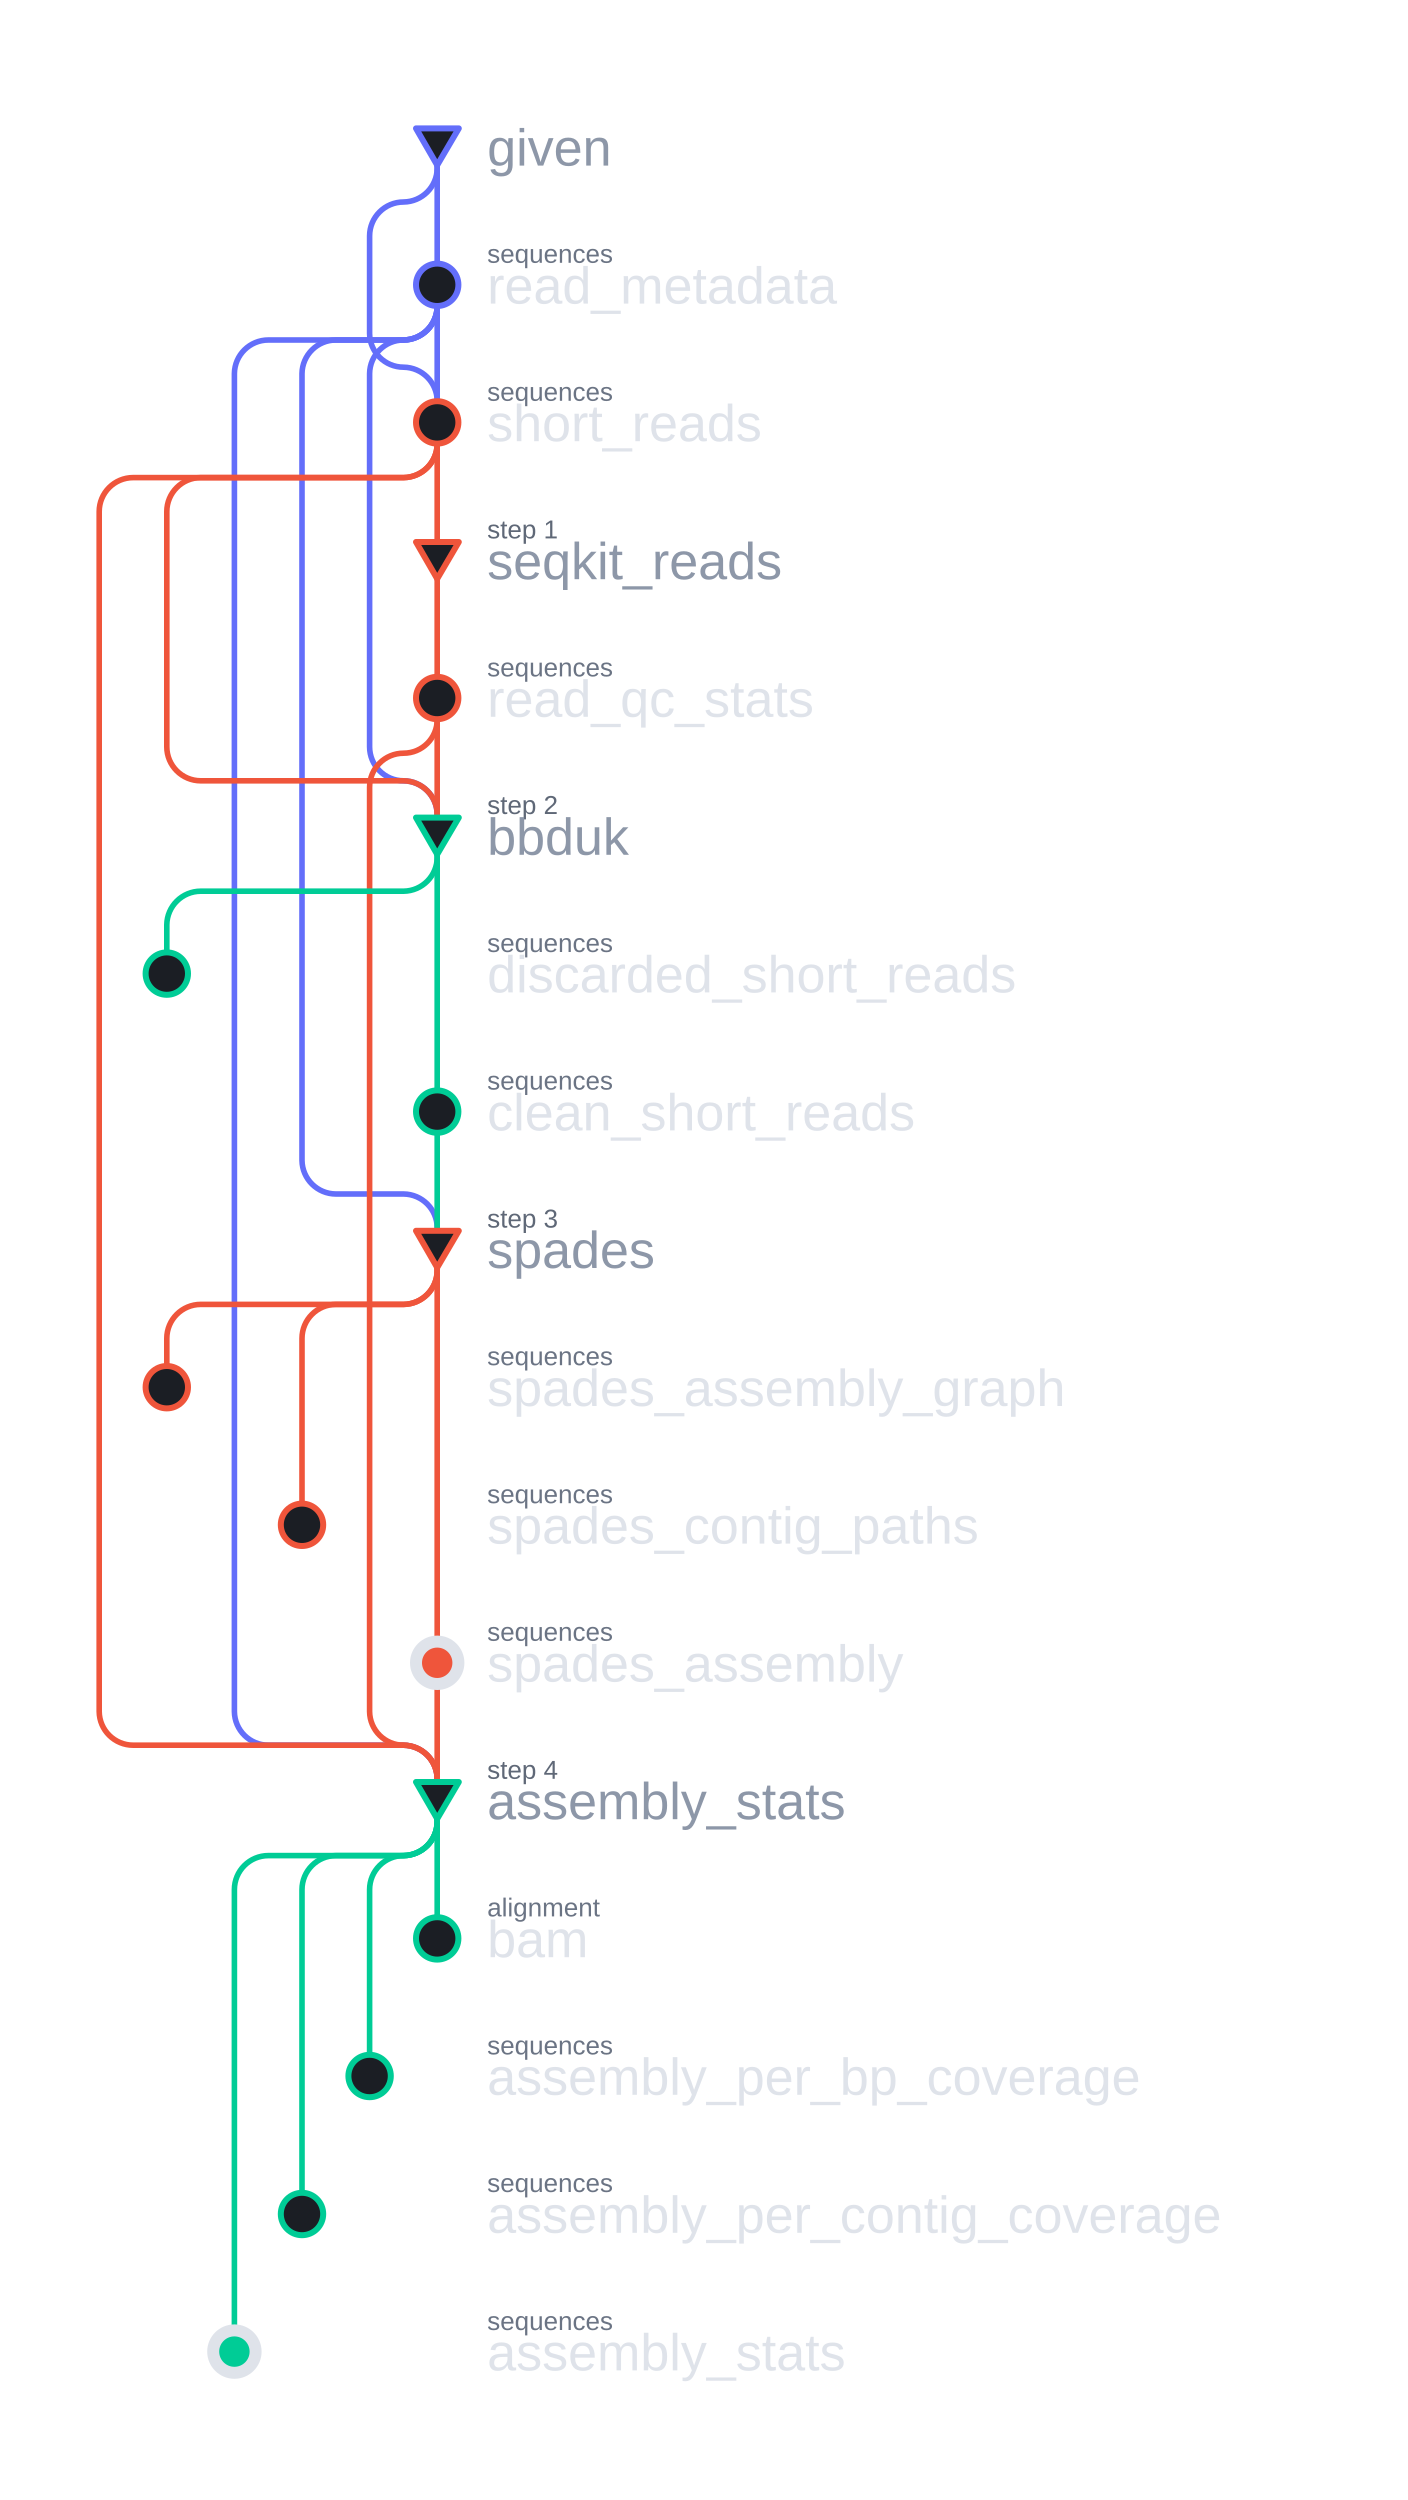
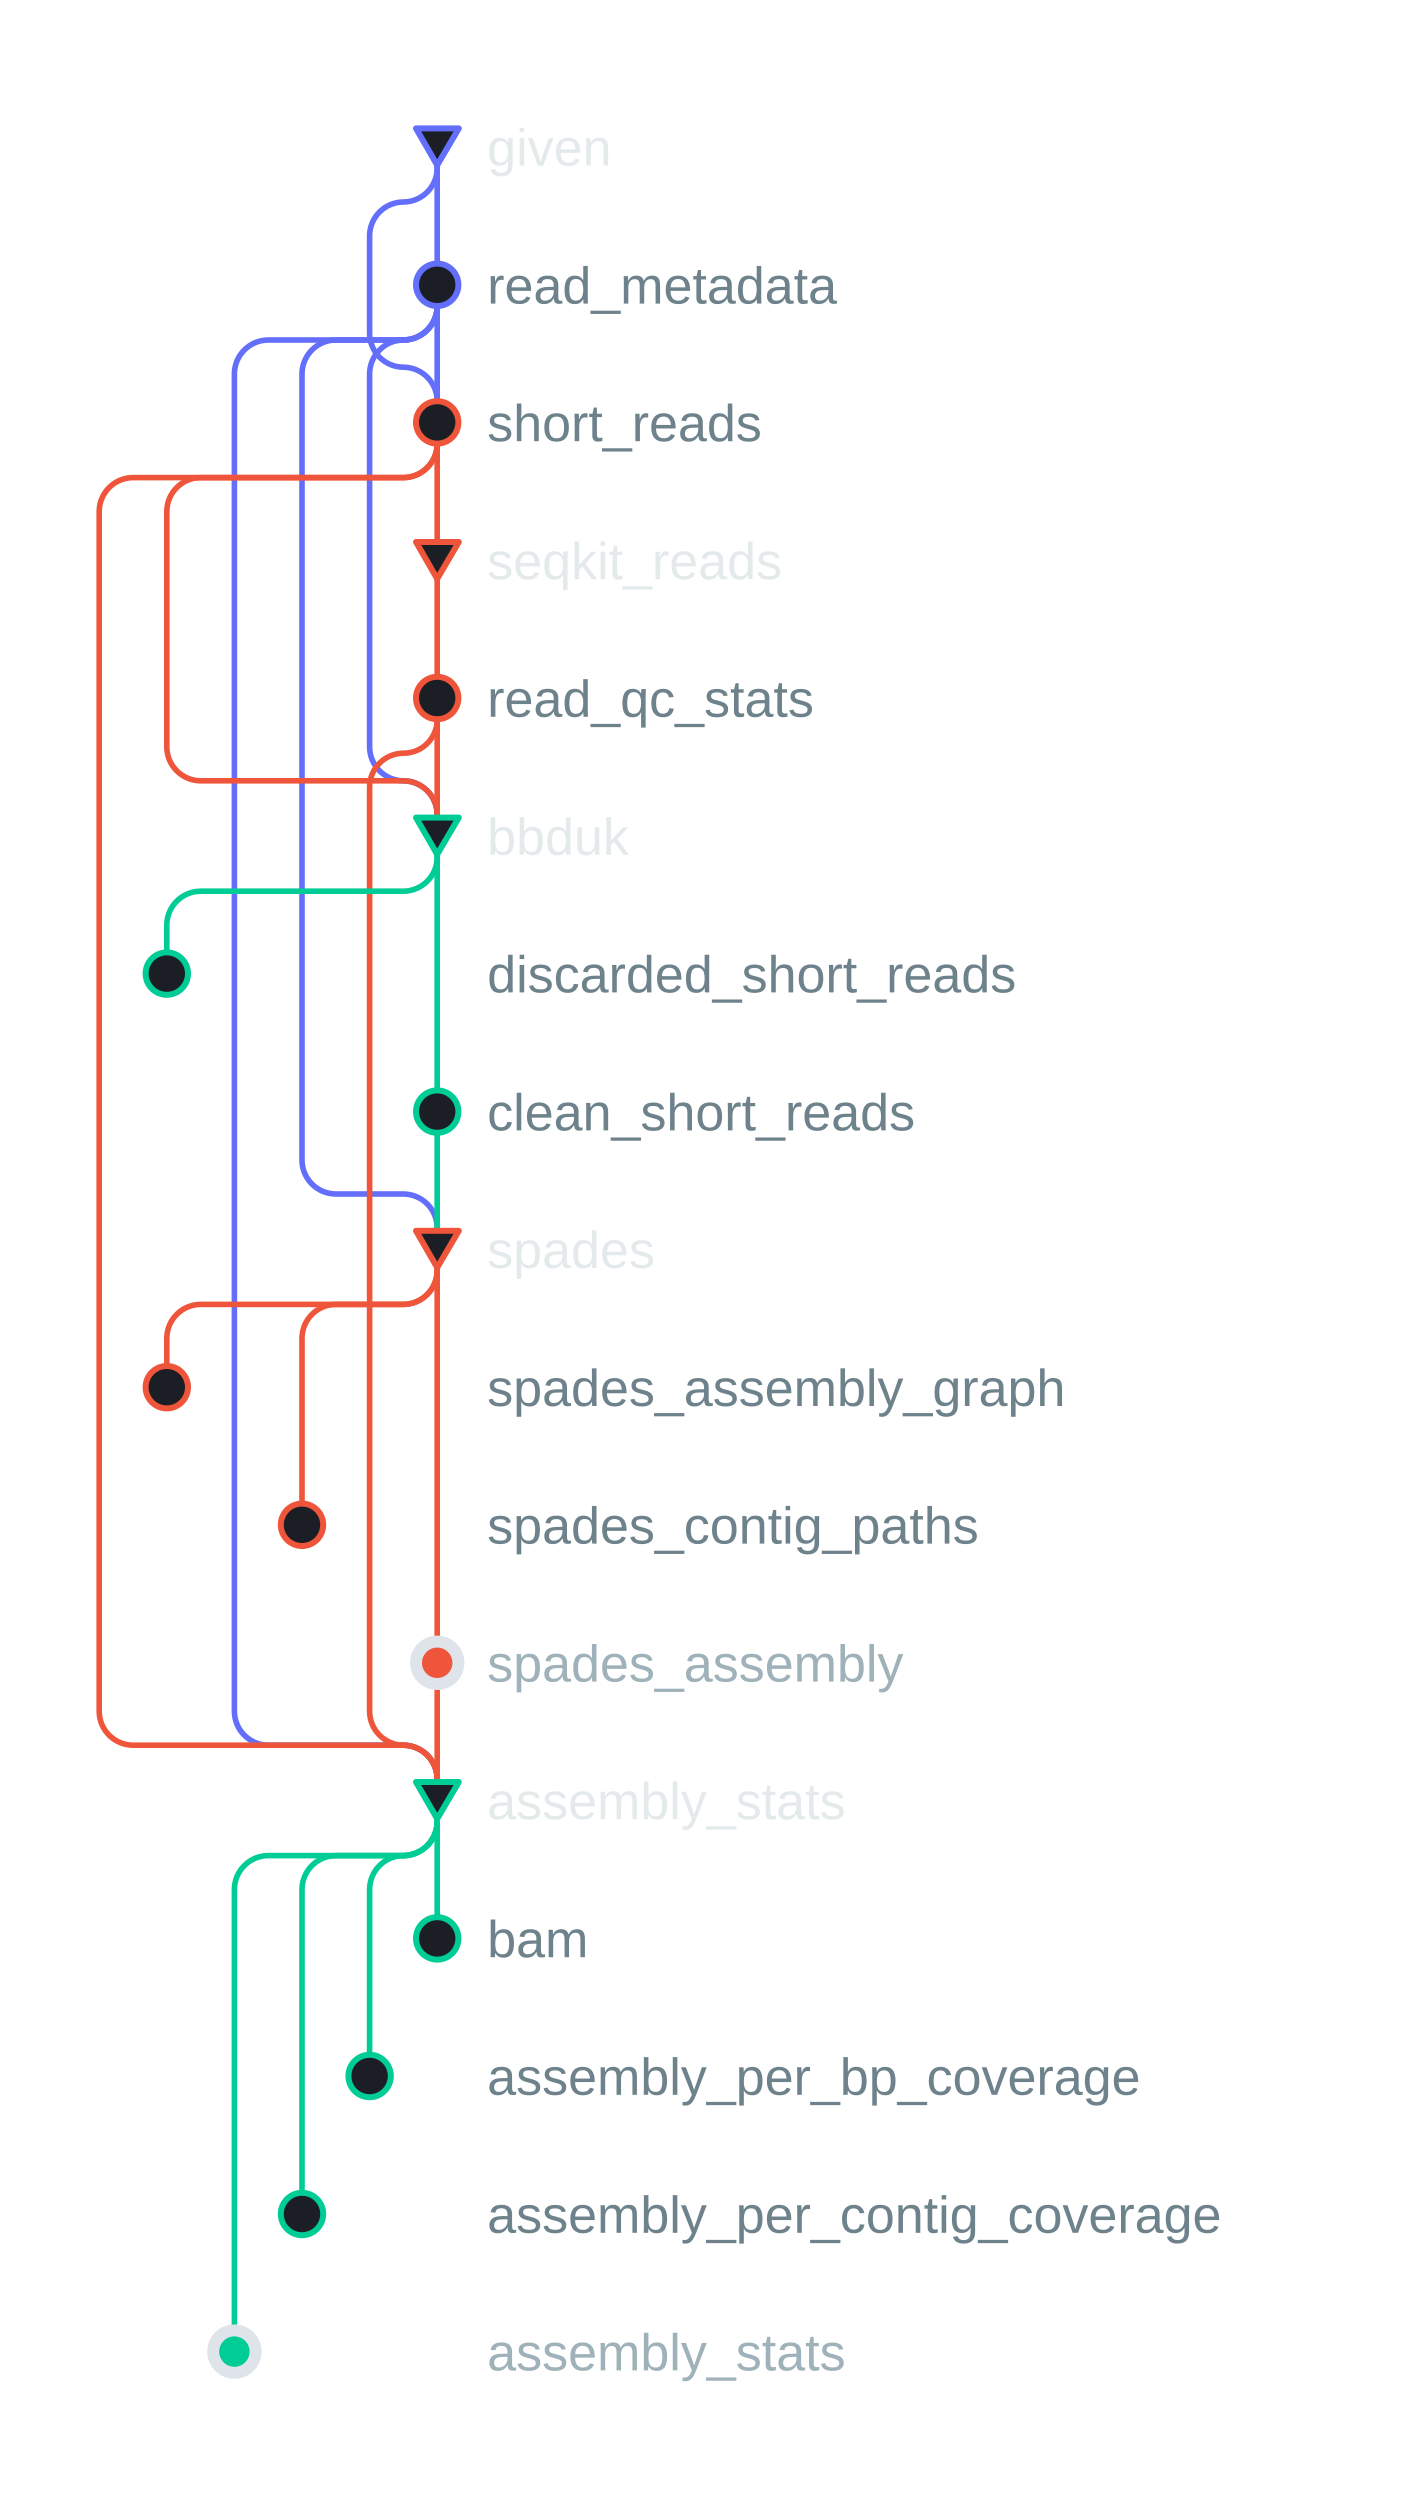
<svg xmlns="http://www.w3.org/2000/svg" width="352" height="625" viewBox="0 0 352 625">
  <g fill="none" stroke="#8D97A8" stroke-width="1.4" stroke-linejoin="round" stroke-linecap="round">
    <path d="M 109.3,41.3 L 109.3,65.8" stroke="#636EFA" />
    <path d="M 109.3,41.3 L 109.3,42.1 A 8.5,8.5 0 0 1 100.9,50.5 A 8.5,8.5 0 0 0 92.4,59.0 L 92.4,83.4 A 8.5,8.5 0 0 0 100.9,91.8 A 8.5,8.5 0 0 1 109.3,100.3 L 109.3,100.3" stroke="#636EFA" />
    <path d="M 109.3,76.5 L 109.3,100.3" stroke="#636EFA" />
    <path d="M 109.3,76.5 A 8.5,8.5 0 0 1 100.9,85.0 A 8.5,8.5 0 0 0 92.4,93.4 L 92.4,186.7 A 8.5,8.5 0 0 0 100.9,195.2 A 8.5,8.5 0 0 1 109.3,203.6 L 109.3,204.4" stroke="#636EFA" />
    <path d="M 109.3,76.5 A 8.5,8.5 0 0 1 100.9,85.0 L 84.0,85.0 A 8.5,8.5 0 0 0 75.5,93.4 L 75.5,290.1 A 8.5,8.5 0 0 0 84.0,298.5 L 100.9,298.5 A 8.5,8.5 0 0 1 109.3,307.0 L 109.3,307.7" stroke="#636EFA" />
    <path d="M 109.3,76.5 A 8.5,8.5 0 0 1 100.9,85.0 L 67.1,85.0 A 8.5,8.5 0 0 0 58.6,93.4 L 58.6,427.9 A 8.5,8.5 0 0 0 67.1,436.3 L 100.9,436.3 A 8.5,8.5 0 0 1 109.3,444.8 L 109.3,445.5" stroke="#636EFA" />
    <path d="M 109.3,111.0 L 109.3,135.5" stroke="#EF553B" />
    <path d="M 109.3,111.0 A 8.5,8.5 0 0 1 100.9,119.4 L 50.2,119.4 A 8.5,8.5 0 0 0 41.7,127.9 L 41.7,186.7 A 8.5,8.5 0 0 0 50.2,195.2 L 100.9,195.2 A 8.5,8.5 0 0 1 109.3,203.6 L 109.3,204.4" stroke="#EF553B" />
    <path d="M 109.3,111.0 A 8.5,8.5 0 0 1 100.9,119.4 L 33.3,119.4 A 8.5,8.5 0 0 0 24.8,127.9 L 24.8,427.9 A 8.5,8.5 0 0 0 33.3,436.3 L 100.9,436.3 A 8.5,8.5 0 0 1 109.3,444.8 L 109.3,445.5" stroke="#EF553B" />
    <path d="M 109.3,144.7 L 109.3,169.2" stroke="#EF553B" />
    <path d="M 109.3,179.9 L 109.3,204.4" stroke="#EF553B" />
    <path d="M 109.3,179.9 A 8.4,8.4 0 0 1 100.9,188.3 L 100.9,188.3 A 8.5,8.5 0 0 0 92.4,196.8 L 92.4,427.9 A 8.5,8.5 0 0 0 100.9,436.3 A 8.5,8.5 0 0 1 109.3,444.8 L 109.3,445.5" stroke="#EF553B" />
    <path d="M 109.3,213.6 L 109.3,272.5" stroke="#00CC96" />
    <path d="M 109.3,213.6 L 109.3,214.3 A 8.5,8.5 0 0 1 100.9,222.8 L 50.2,222.8 A 8.5,8.5 0 0 0 41.7,231.2 L 41.7,238.1" stroke="#00CC96" />
    <path d="M 109.3,283.2 L 109.3,307.7" stroke="#00CC96" />
    <path d="M 109.3,316.9 L 109.3,410.3" stroke="#EF553B" />
    <path d="M 109.3,316.9 L 109.3,317.7 A 8.5,8.5 0 0 1 100.9,326.1 L 84.0,326.1 A 8.5,8.5 0 0 0 75.5,334.6 L 75.5,375.9" stroke="#EF553B" />
    <path d="M 109.3,316.9 L 109.3,317.7 A 8.5,8.5 0 0 1 100.9,326.1 L 50.2,326.1 A 8.5,8.5 0 0 0 41.7,334.6 L 41.7,341.4" stroke="#EF553B" />
    <path d="M 109.3,421.0 L 109.3,445.5" stroke="#EF553B" />
    <path d="M 109.3,454.7 L 109.3,479.2" stroke="#00CC96" />
    <path d="M 109.3,454.7 L 109.3,455.5 A 8.5,8.5 0 0 1 100.9,463.9 A 8.5,8.5 0 0 0 92.4,472.4 L 92.4,513.7" stroke="#00CC96" />
    <path d="M 109.3,454.7 L 109.3,455.5 A 8.5,8.5 0 0 1 100.9,463.9 L 84.0,463.9 A 8.5,8.5 0 0 0 75.5,472.4 L 75.5,548.1" stroke="#00CC96" />
    <path d="M 109.3,454.7 L 109.3,455.5 A 8.5,8.5 0 0 1 100.9,463.9 L 67.1,463.9 A 8.5,8.5 0 0 0 58.6,472.4 L 58.6,582.6" stroke="#00CC96" />
  </g>
  <g>
    <polygon points="104.0,32.1 114.7,32.1 109.3,41.3" fill="#1B1E24" stroke="#636EFA" stroke-width="1.5" stroke-linejoin="round" />
-     <text x="121.8" y="41.4" font-family="Arial" font-size="13" fill="#8D97A8" text-anchor="start">given</text>
+     <text x="121.8" y="41.4" font-family="Arial" font-size="13" fill="#E4EAEC" text-anchor="start">given</text>
  </g>
  <g>
    <circle cx="109.3" cy="71.2" r="5.3" fill="#1B1E24" stroke="#636EFA" stroke-width="1.5" />
-     <text x="121.8" y="65.7" font-family="Arial" font-size="6.5" fill="#6B7484" text-anchor="start">sequences</text>
-     <text x="121.8" y="75.9" font-family="Arial" font-size="13" fill="#DFE3EA" text-anchor="start">read_metadata</text>
+     <text x="121.8" y="75.9" font-family="Arial" font-size="13" fill="#6E828B" text-anchor="start">read_metadata</text>
  </g>
  <g>
    <circle cx="109.3" cy="105.6" r="5.3" fill="#1B1E24" stroke="#EF553B" stroke-width="1.5" />
-     <text x="121.8" y="100.2" font-family="Arial" font-size="6.5" fill="#6B7484" text-anchor="start">sequences</text>
-     <text x="121.8" y="110.3" font-family="Arial" font-size="13" fill="#DFE3EA" text-anchor="start">short_reads</text>
+     <text x="121.8" y="110.3" font-family="Arial" font-size="13" fill="#6E828B" text-anchor="start">short_reads</text>
  </g>
  <g>
    <polygon points="104.0,135.5 114.7,135.5 109.3,144.7" fill="#1B1E24" stroke="#EF553B" stroke-width="1.5" stroke-linejoin="round" />
-     <text x="121.8" y="134.6" font-family="Arial" font-size="6.5" fill="#5F6877" text-anchor="start">step 1</text>
-     <text x="121.8" y="144.8" font-family="Arial" font-size="13" fill="#8D97A8" text-anchor="start">seqkit_reads</text>
+     <text x="121.8" y="144.8" font-family="Arial" font-size="13" fill="#E4EAEC" text-anchor="start">seqkit_reads</text>
  </g>
  <g>
    <circle cx="109.3" cy="174.5" r="5.3" fill="#1B1E24" stroke="#EF553B" stroke-width="1.5" />
-     <text x="121.8" y="169.1" font-family="Arial" font-size="6.5" fill="#6B7484" text-anchor="start">sequences</text>
-     <text x="121.8" y="179.2" font-family="Arial" font-size="13" fill="#DFE3EA" text-anchor="start">read_qc_stats</text>
+     <text x="121.8" y="179.2" font-family="Arial" font-size="13" fill="#6E828B" text-anchor="start">read_qc_stats</text>
  </g>
  <g>
    <polygon points="104.0,204.4 114.7,204.4 109.3,213.6" fill="#1B1E24" stroke="#00CC96" stroke-width="1.5" stroke-linejoin="round" />
-     <text x="121.8" y="203.5" font-family="Arial" font-size="6.5" fill="#5F6877" text-anchor="start">step 2</text>
-     <text x="121.8" y="213.7" font-family="Arial" font-size="13" fill="#8D97A8" text-anchor="start">bbduk</text>
+     <text x="121.8" y="213.7" font-family="Arial" font-size="13" fill="#E4EAEC" text-anchor="start">bbduk</text>
  </g>
  <g>
    <circle cx="41.7" cy="243.4" r="5.3" fill="#1B1E24" stroke="#00CC96" stroke-width="1.5" />
-     <text x="121.8" y="238.0" font-family="Arial" font-size="6.5" fill="#6B7484" text-anchor="start">sequences</text>
-     <text x="121.8" y="248.1" font-family="Arial" font-size="13" fill="#DFE3EA" text-anchor="start">discarded_short_reads</text>
+     <text x="121.8" y="248.1" font-family="Arial" font-size="13" fill="#6E828B" text-anchor="start">discarded_short_reads</text>
  </g>
  <g>
    <circle cx="109.3" cy="277.9" r="5.3" fill="#1B1E24" stroke="#00CC96" stroke-width="1.5" />
-     <text x="121.8" y="272.4" font-family="Arial" font-size="6.5" fill="#6B7484" text-anchor="start">sequences</text>
-     <text x="121.8" y="282.6" font-family="Arial" font-size="13" fill="#DFE3EA" text-anchor="start">clean_short_reads</text>
+     <text x="121.8" y="282.6" font-family="Arial" font-size="13" fill="#6E828B" text-anchor="start">clean_short_reads</text>
  </g>
  <g>
    <polygon points="104.0,307.7 114.7,307.7 109.3,316.9" fill="#1B1E24" stroke="#EF553B" stroke-width="1.5" stroke-linejoin="round" />
-     <text x="121.8" y="306.9" font-family="Arial" font-size="6.5" fill="#5F6877" text-anchor="start">step 3</text>
-     <text x="121.8" y="317.0" font-family="Arial" font-size="13" fill="#8D97A8" text-anchor="start">spades</text>
+     <text x="121.8" y="317.0" font-family="Arial" font-size="13" fill="#E4EAEC" text-anchor="start">spades</text>
  </g>
  <g>
    <circle cx="41.7" cy="346.8" r="5.3" fill="#1B1E24" stroke="#EF553B" stroke-width="1.5" />
-     <text x="121.8" y="341.3" font-family="Arial" font-size="6.5" fill="#6B7484" text-anchor="start">sequences</text>
-     <text x="121.8" y="351.5" font-family="Arial" font-size="13" fill="#DFE3EA" text-anchor="start">spades_assembly_graph</text>
+     <text x="121.8" y="351.5" font-family="Arial" font-size="13" fill="#6E828B" text-anchor="start">spades_assembly_graph</text>
  </g>
  <g>
    <circle cx="75.5" cy="381.2" r="5.3" fill="#1B1E24" stroke="#EF553B" stroke-width="1.5" />
-     <text x="121.8" y="375.8" font-family="Arial" font-size="6.5" fill="#6B7484" text-anchor="start">sequences</text>
-     <text x="121.8" y="385.9" font-family="Arial" font-size="13" fill="#DFE3EA" text-anchor="start">spades_contig_paths</text>
+     <text x="121.8" y="385.9" font-family="Arial" font-size="13" fill="#6E828B" text-anchor="start">spades_contig_paths</text>
  </g>
  <g>
    <circle cx="109.3" cy="415.7" r="5.3" fill="#EF553B" stroke="#DFE3EA" stroke-width="3.0" />
-     <text x="121.8" y="410.2" font-family="Arial" font-size="6.5" fill="#6B7484" text-anchor="start">sequences</text>
-     <text x="121.8" y="420.4" font-family="Arial" font-size="13" fill="#DFE3EA" text-anchor="start">spades_assembly</text>
+     <text x="121.8" y="420.4" font-family="Arial" font-size="13" fill="#9FB1B9" text-anchor="start">spades_assembly</text>
  </g>
  <g>
    <polygon points="104.0,445.5 114.7,445.5 109.3,454.7" fill="#1B1E24" stroke="#00CC96" stroke-width="1.5" stroke-linejoin="round" />
-     <text x="121.8" y="444.7" font-family="Arial" font-size="6.5" fill="#5F6877" text-anchor="start">step 4</text>
-     <text x="121.8" y="454.8" font-family="Arial" font-size="13" fill="#8D97A8" text-anchor="start">assembly_stats</text>
+     <text x="121.8" y="454.8" font-family="Arial" font-size="13" fill="#E4EAEC" text-anchor="start">assembly_stats</text>
  </g>
  <g>
    <circle cx="109.3" cy="484.6" r="5.3" fill="#1B1E24" stroke="#00CC96" stroke-width="1.5" />
-     <text x="121.8" y="479.1" font-family="Arial" font-size="6.5" fill="#6B7484" text-anchor="start">alignment</text>
-     <text x="121.8" y="489.3" font-family="Arial" font-size="13" fill="#DFE3EA" text-anchor="start">bam</text>
+     <text x="121.8" y="489.3" font-family="Arial" font-size="13" fill="#6E828B" text-anchor="start">bam</text>
  </g>
  <g>
    <circle cx="92.4" cy="519.0" r="5.3" fill="#1B1E24" stroke="#00CC96" stroke-width="1.5" />
-     <text x="121.8" y="513.6" font-family="Arial" font-size="6.5" fill="#6B7484" text-anchor="start">sequences</text>
-     <text x="121.8" y="523.7" font-family="Arial" font-size="13" fill="#DFE3EA" text-anchor="start">assembly_per_bp_coverage</text>
+     <text x="121.8" y="523.7" font-family="Arial" font-size="13" fill="#6E828B" text-anchor="start">assembly_per_bp_coverage</text>
  </g>
  <g>
    <circle cx="75.5" cy="553.5" r="5.3" fill="#1B1E24" stroke="#00CC96" stroke-width="1.5" />
-     <text x="121.8" y="548.0" font-family="Arial" font-size="6.5" fill="#6B7484" text-anchor="start">sequences</text>
-     <text x="121.8" y="558.2" font-family="Arial" font-size="13" fill="#DFE3EA" text-anchor="start">assembly_per_contig_coverage</text>
+     <text x="121.8" y="558.2" font-family="Arial" font-size="13" fill="#6E828B" text-anchor="start">assembly_per_contig_coverage</text>
  </g>
  <g>
    <circle cx="58.6" cy="587.9" r="5.3" fill="#00CC96" stroke="#DFE3EA" stroke-width="3.0" />
-     <text x="121.8" y="582.5" font-family="Arial" font-size="6.5" fill="#6B7484" text-anchor="start">sequences</text>
-     <text x="121.8" y="592.6" font-family="Arial" font-size="13" fill="#DFE3EA" text-anchor="start">assembly_stats</text>
+     <text x="121.8" y="592.6" font-family="Arial" font-size="13" fill="#9FB1B9" text-anchor="start">assembly_stats</text>
  </g>
</svg>
